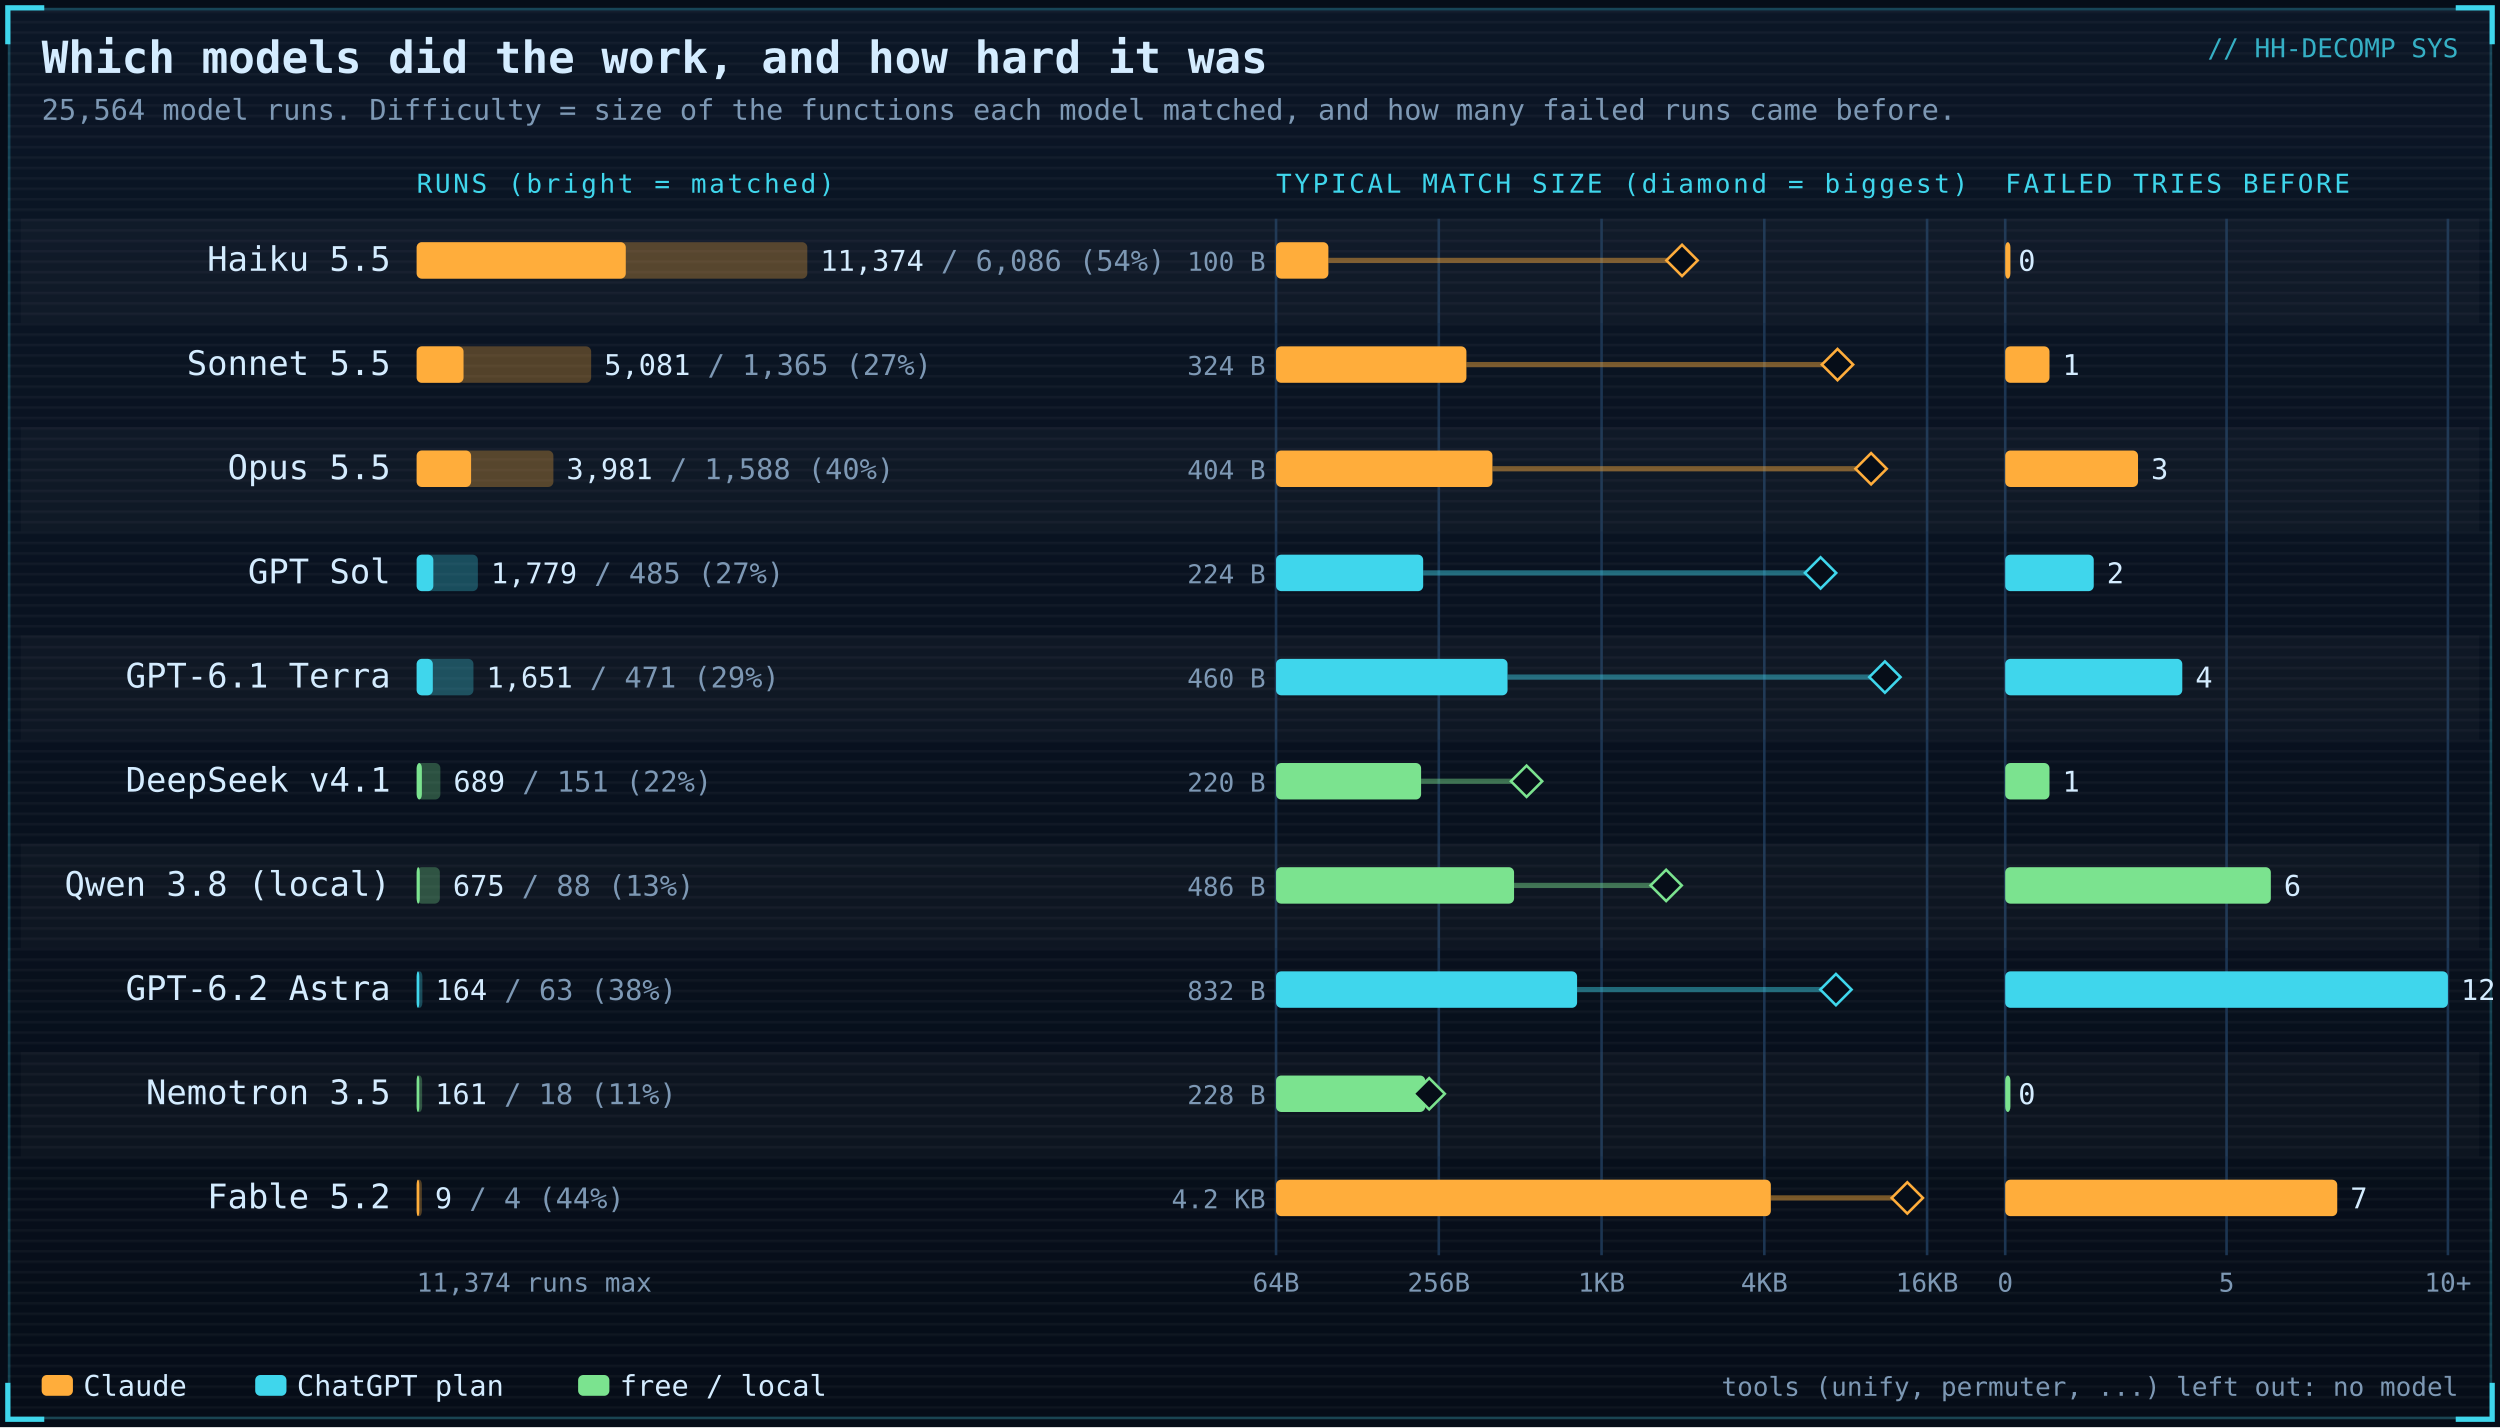
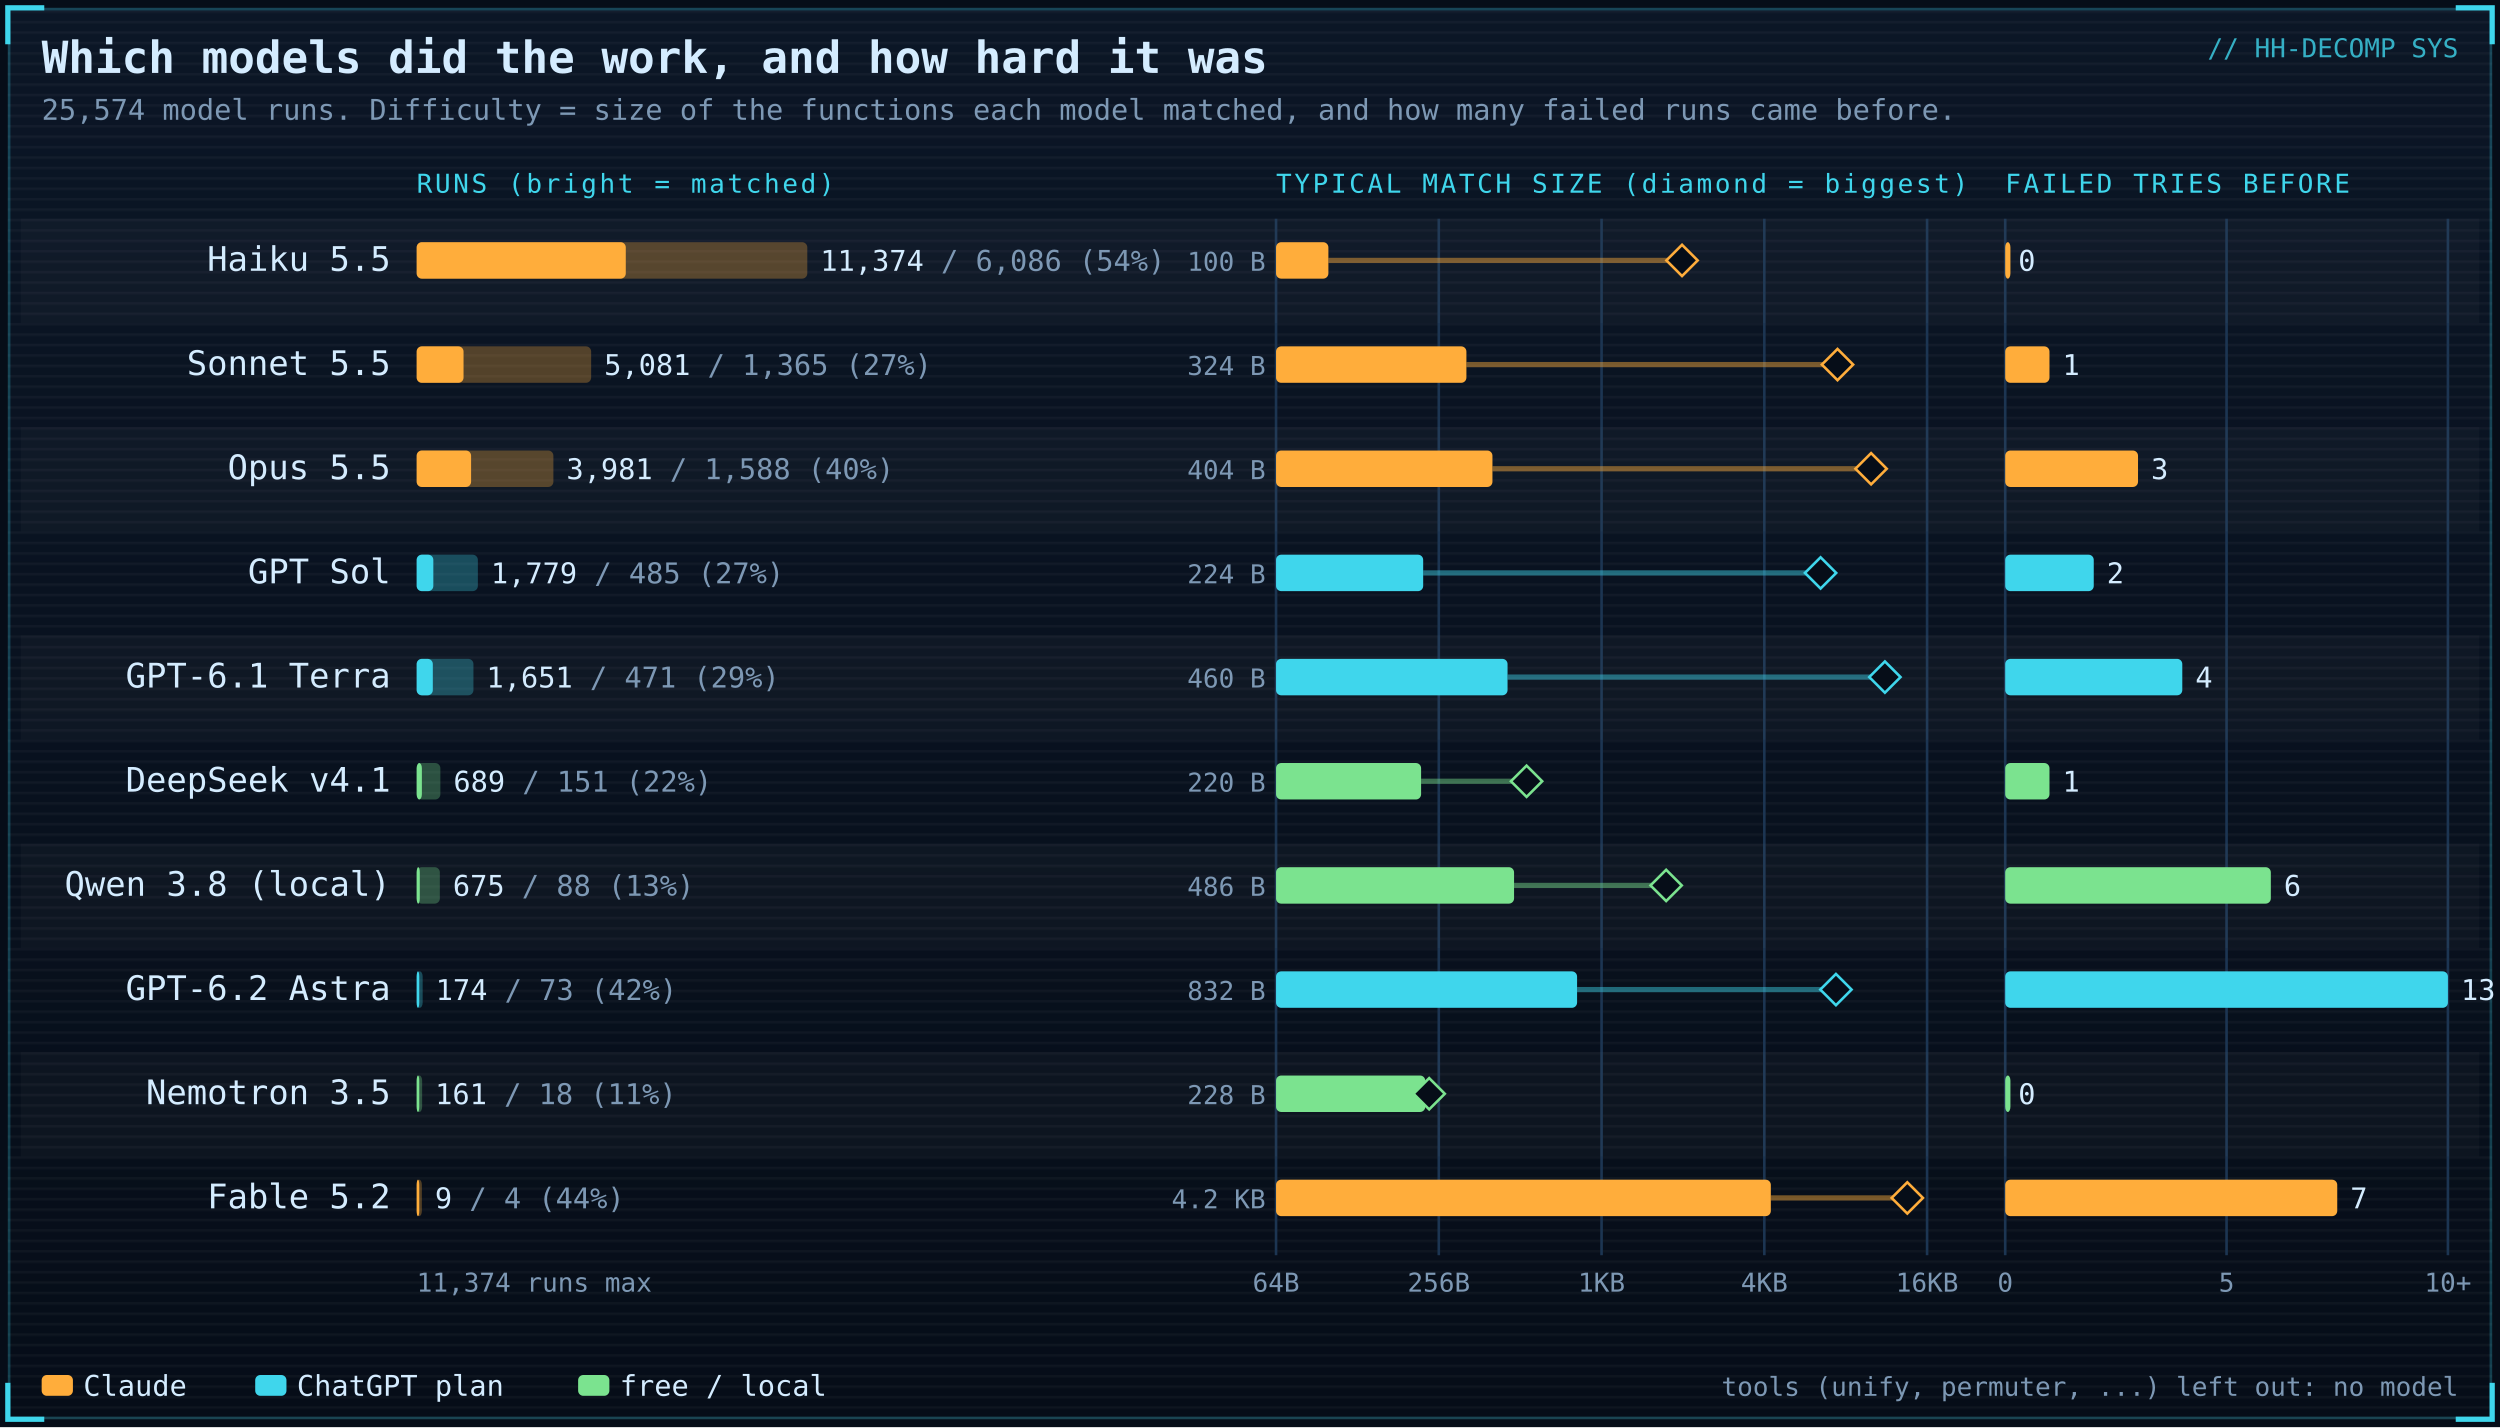
<svg xmlns="http://www.w3.org/2000/svg" viewBox="0 0 960 548" width="960" height="548" font-family="'Share Tech Mono','Eurostile','Bank Gothic',Consolas,'DejaVu Sans Mono',monospace" role="img" aria-label="Which models did the work, and how hard it was">
  <defs>
    <pattern id="scan" width="4" height="4" patternUnits="userSpaceOnUse">
      <rect width="4" height="1" fill="#ffffff" opacity="0.035" />
    </pattern>
    <linearGradient id="panel" x1="0" y1="0" x2="0" y2="1">
      <stop offset="0" stop-color="#0b1626" />
      <stop offset="1" stop-color="#060d18" />
    </linearGradient>
  </defs>
  <rect width="100%" height="100%" fill="#060d18" />
  <rect x="3" y="3" width="954" height="542" fill="url(#panel)" />
  <rect x="3" y="3" width="954" height="542" fill="url(#scan)" />
  <rect x="3.5" y="3.5" width="953" height="541" fill="none" stroke="#3fd6ec" stroke-opacity="0.25" />
  <path d="M3,17 V3 H17" fill="none" stroke="#3fd6ec" stroke-width="2" />
  <path d="M943,3 H957 V17" fill="none" stroke="#3fd6ec" stroke-width="2" />
  <path d="M3,531 V545 H17" fill="none" stroke="#3fd6ec" stroke-width="2" />
  <path d="M943,545 H957 V531" fill="none" stroke="#3fd6ec" stroke-width="2" />
  <text x="944" y="22" font-size="10" fill="#3fd6ec" text-anchor="end" opacity="0.8">// HH-DECOMP SYS</text>
  <text x="16" y="28" font-size="17" font-weight="600" fill="#d4ecff">Which models did the work, and how hard it was</text>
-   <text x="16" y="46" font-size="11" fill="#7d98b4">25,564 model runs. Difficulty = size of the functions each model matched, and how many failed runs came before.</text>
+   <text x="16" y="46" font-size="11" fill="#7d98b4">25,574 model runs. Difficulty = size of the functions each model matched, and how many failed runs came before.</text>
  <text x="160" y="74" font-size="10" fill="#3fd6ec" letter-spacing="1">RUNS  (bright = matched)</text>
  <text x="490" y="74" font-size="10" fill="#3fd6ec" letter-spacing="1">TYPICAL MATCH SIZE  (diamond = biggest)</text>
  <text x="770" y="74" font-size="10" fill="#3fd6ec" letter-spacing="1">FAILED TRIES BEFORE</text>
  <line x1="490.0" y1="84" x2="490.0" y2="482" stroke="#1c3552" />
  <text x="490.0" y="496" font-size="10" fill="#7d98b4" text-anchor="middle">64B</text>
  <line x1="552.5" y1="84" x2="552.5" y2="482" stroke="#1c3552" />
  <text x="552.5" y="496" font-size="10" fill="#7d98b4" text-anchor="middle">256B</text>
  <line x1="615.0" y1="84" x2="615.0" y2="482" stroke="#1c3552" />
  <text x="615.0" y="496" font-size="10" fill="#7d98b4" text-anchor="middle">1KB</text>
  <line x1="677.5" y1="84" x2="677.5" y2="482" stroke="#1c3552" />
  <text x="677.5" y="496" font-size="10" fill="#7d98b4" text-anchor="middle">4KB</text>
  <line x1="740.0" y1="84" x2="740.0" y2="482" stroke="#1c3552" />
  <text x="740.0" y="496" font-size="10" fill="#7d98b4" text-anchor="middle">16KB</text>
  <line x1="770.0" y1="84" x2="770.0" y2="482" stroke="#1c3552" />
  <text x="770.0" y="496" font-size="10" fill="#7d98b4" text-anchor="middle">0</text>
  <line x1="855.0" y1="84" x2="855.0" y2="482" stroke="#1c3552" />
  <text x="855.0" y="496" font-size="10" fill="#7d98b4" text-anchor="middle">5</text>
  <line x1="940.0" y1="84" x2="940.0" y2="482" stroke="#1c3552" />
  <text x="940.0" y="496" font-size="10" fill="#7d98b4" text-anchor="middle">10+</text>
  <text x="160" y="496" font-size="10" fill="#7d98b4">11,374 runs max</text>
  <rect x="8" y="84" width="944" height="40" fill="#ffffff" opacity="0.025" />
  <text x="150" y="104" font-size="13" fill="#d4ecff" text-anchor="end">Haiku 5.5</text>
  <rect x="160" y="93" width="150.0" height="14" rx="2" fill="#ffad3b" opacity="0.3" />
  <rect x="160" y="93" width="80.3" height="14" rx="2" fill="#ffad3b" />
  <text x="315.0" y="104" font-size="11" fill="#d4ecff">11,374 <tspan fill="#7d98b4">/ 6,086 (54%)</tspan>
  </text>
  <line x1="510.1" y1="100" x2="645.9" y2="100" stroke="#ffad3b" stroke-opacity="0.45" stroke-width="2" />
  <rect x="490" y="93" width="20.1" height="14" rx="2" fill="#ffad3b" />
  <path d="M645.9,94 l6,6 l-6,6 l-6,-6 z" fill="#060d18" stroke="#ffad3b" />
  <text x="486" y="104" font-size="10" fill="#7d98b4" text-anchor="end">100 B</text>
  <rect x="770" y="93" width="2.0" height="14" rx="2" fill="#ffad3b" />
  <text x="775.0" y="104" font-size="11" fill="#d4ecff">0</text>
  <text x="150" y="144" font-size="13" fill="#d4ecff" text-anchor="end">Sonnet 5.5</text>
  <rect x="160" y="133" width="67.0" height="14" rx="2" fill="#ffad3b" opacity="0.3" />
  <rect x="160" y="133" width="18.0" height="14" rx="2" fill="#ffad3b" />
  <text x="232.0" y="144" font-size="11" fill="#d4ecff">5,081 <tspan fill="#7d98b4">/ 1,365 (27%)</tspan>
  </text>
  <line x1="563.1" y1="140" x2="705.6" y2="140" stroke="#ffad3b" stroke-opacity="0.45" stroke-width="2" />
  <rect x="490" y="133" width="73.1" height="14" rx="2" fill="#ffad3b" />
  <path d="M705.6,134 l6,6 l-6,6 l-6,-6 z" fill="#060d18" stroke="#ffad3b" />
  <text x="486" y="144" font-size="10" fill="#7d98b4" text-anchor="end">324 B</text>
  <rect x="770" y="133" width="17.0" height="14" rx="2" fill="#ffad3b" />
  <text x="792.0" y="144" font-size="11" fill="#d4ecff">1</text>
  <rect x="8" y="164" width="944" height="40" fill="#ffffff" opacity="0.025" />
  <text x="150" y="184" font-size="13" fill="#d4ecff" text-anchor="end">Opus 5.5</text>
  <rect x="160" y="173" width="52.5" height="14" rx="2" fill="#ffad3b" opacity="0.3" />
  <rect x="160" y="173" width="20.9" height="14" rx="2" fill="#ffad3b" />
  <text x="217.5" y="184" font-size="11" fill="#d4ecff">3,981 <tspan fill="#7d98b4">/ 1,588 (40%)</tspan>
  </text>
  <line x1="573.1" y1="180" x2="718.5" y2="180" stroke="#ffad3b" stroke-opacity="0.45" stroke-width="2" />
  <rect x="490" y="173" width="83.1" height="14" rx="2" fill="#ffad3b" />
  <path d="M718.5,174 l6,6 l-6,6 l-6,-6 z" fill="#060d18" stroke="#ffad3b" />
  <text x="486" y="184" font-size="10" fill="#7d98b4" text-anchor="end">404 B</text>
  <rect x="770" y="173" width="51.0" height="14" rx="2" fill="#ffad3b" />
  <text x="826.0" y="184" font-size="11" fill="#d4ecff">3</text>
  <text x="150" y="224" font-size="13" fill="#d4ecff" text-anchor="end">GPT Sol</text>
  <rect x="160" y="213" width="23.5" height="14" rx="2" fill="#3fd6ec" opacity="0.3" />
  <rect x="160" y="213" width="6.4" height="14" rx="2" fill="#3fd6ec" />
  <text x="188.5" y="224" font-size="11" fill="#d4ecff">1,779 <tspan fill="#7d98b4">/ 485 (27%)</tspan>
  </text>
  <line x1="546.5" y1="220" x2="699.1" y2="220" stroke="#3fd6ec" stroke-opacity="0.45" stroke-width="2" />
  <rect x="490" y="213" width="56.5" height="14" rx="2" fill="#3fd6ec" />
  <path d="M699.1,214 l6,6 l-6,6 l-6,-6 z" fill="#060d18" stroke="#3fd6ec" />
  <text x="486" y="224" font-size="10" fill="#7d98b4" text-anchor="end">224 B</text>
  <rect x="770" y="213" width="34.0" height="14" rx="2" fill="#3fd6ec" />
  <text x="809.0" y="224" font-size="11" fill="#d4ecff">2</text>
  <rect x="8" y="244" width="944" height="40" fill="#ffffff" opacity="0.025" />
  <text x="150" y="264" font-size="13" fill="#d4ecff" text-anchor="end">GPT-6.1 Terra</text>
  <rect x="160" y="253" width="21.8" height="14" rx="2" fill="#3fd6ec" opacity="0.3" />
  <rect x="160" y="253" width="6.2" height="14" rx="2" fill="#3fd6ec" />
  <text x="186.8" y="264" font-size="11" fill="#d4ecff">1,651 <tspan fill="#7d98b4">/ 471 (29%)</tspan>
  </text>
  <line x1="578.9" y1="260" x2="723.8" y2="260" stroke="#3fd6ec" stroke-opacity="0.45" stroke-width="2" />
  <rect x="490" y="253" width="88.9" height="14" rx="2" fill="#3fd6ec" />
  <path d="M723.8,254 l6,6 l-6,6 l-6,-6 z" fill="#060d18" stroke="#3fd6ec" />
  <text x="486" y="264" font-size="10" fill="#7d98b4" text-anchor="end">460 B</text>
  <rect x="770" y="253" width="68.0" height="14" rx="2" fill="#3fd6ec" />
  <text x="843.0" y="264" font-size="11" fill="#d4ecff">4</text>
  <text x="150" y="304" font-size="13" fill="#d4ecff" text-anchor="end">DeepSeek v4.1</text>
  <rect x="160" y="293" width="9.1" height="14" rx="2" fill="#7be38f" opacity="0.3" />
  <rect x="160" y="293" width="2.0" height="14" rx="2" fill="#7be38f" />
  <text x="174.1" y="304" font-size="11" fill="#d4ecff">689 <tspan fill="#7d98b4">/ 151 (22%)</tspan>
  </text>
  <line x1="545.7" y1="300" x2="586.2" y2="300" stroke="#7be38f" stroke-opacity="0.45" stroke-width="2" />
  <rect x="490" y="293" width="55.7" height="14" rx="2" fill="#7be38f" />
  <path d="M586.2,294 l6,6 l-6,6 l-6,-6 z" fill="#060d18" stroke="#7be38f" />
  <text x="486" y="304" font-size="10" fill="#7d98b4" text-anchor="end">220 B</text>
  <rect x="770" y="293" width="17.0" height="14" rx="2" fill="#7be38f" />
  <text x="792.0" y="304" font-size="11" fill="#d4ecff">1</text>
  <rect x="8" y="324" width="944" height="40" fill="#ffffff" opacity="0.025" />
  <text x="150" y="344" font-size="13" fill="#d4ecff" text-anchor="end">Qwen 3.8 (local)</text>
  <rect x="160" y="333" width="8.9" height="14" rx="2" fill="#7be38f" opacity="0.3" />
  <rect x="160" y="333" width="1.2" height="14" rx="2" fill="#7be38f" />
  <text x="173.9" y="344" font-size="11" fill="#d4ecff">675 <tspan fill="#7d98b4">/ 88 (13%)</tspan>
  </text>
  <line x1="581.4" y1="340" x2="639.8" y2="340" stroke="#7be38f" stroke-opacity="0.45" stroke-width="2" />
  <rect x="490" y="333" width="91.4" height="14" rx="2" fill="#7be38f" />
  <path d="M639.8,334 l6,6 l-6,6 l-6,-6 z" fill="#060d18" stroke="#7be38f" />
  <text x="486" y="344" font-size="10" fill="#7d98b4" text-anchor="end">486 B</text>
  <rect x="770" y="333" width="102.0" height="14" rx="2" fill="#7be38f" />
  <text x="877.0" y="344" font-size="11" fill="#d4ecff">6</text>
  <text x="150" y="384" font-size="13" fill="#d4ecff" text-anchor="end">GPT-6.2 Astra</text>
-   <rect x="160" y="373" width="2.2" height="14" rx="2" fill="#3fd6ec" opacity="0.3" />
+   <rect x="160" y="373" width="2.3" height="14" rx="2" fill="#3fd6ec" opacity="0.3" />
  <rect x="160" y="373" width="1.0" height="14" rx="2" fill="#3fd6ec" />
-   <text x="167.2" y="384" font-size="11" fill="#d4ecff">164 <tspan fill="#7d98b4">/ 63 (38%)</tspan>
+   <text x="167.3" y="384" font-size="11" fill="#d4ecff">174 <tspan fill="#7d98b4">/ 73 (42%)</tspan>
  </text>
  <line x1="605.6" y1="380" x2="705.0" y2="380" stroke="#3fd6ec" stroke-opacity="0.45" stroke-width="2" />
  <rect x="490" y="373" width="115.6" height="14" rx="2" fill="#3fd6ec" />
  <path d="M705.0,374 l6,6 l-6,6 l-6,-6 z" fill="#060d18" stroke="#3fd6ec" />
  <text x="486" y="384" font-size="10" fill="#7d98b4" text-anchor="end">832 B</text>
  <rect x="770" y="373" width="170.0" height="14" rx="2" fill="#3fd6ec" />
-   <text x="945.0" y="384" font-size="11" fill="#d4ecff">12</text>
+   <text x="945.0" y="384" font-size="11" fill="#d4ecff">13</text>
  <rect x="8" y="404" width="944" height="40" fill="#ffffff" opacity="0.025" />
  <text x="150" y="424" font-size="13" fill="#d4ecff" text-anchor="end">Nemotron 3.5</text>
  <rect x="160" y="413" width="2.1" height="14" rx="2" fill="#7be38f" opacity="0.3" />
  <rect x="160" y="413" width="1.0" height="14" rx="2" fill="#7be38f" />
  <text x="167.1" y="424" font-size="11" fill="#d4ecff">161 <tspan fill="#7d98b4">/ 18 (11%)</tspan>
  </text>
  <line x1="547.3" y1="420" x2="548.8" y2="420" stroke="#7be38f" stroke-opacity="0.45" stroke-width="2" />
  <rect x="490" y="413" width="57.3" height="14" rx="2" fill="#7be38f" />
  <path d="M548.8,414 l6,6 l-6,6 l-6,-6 z" fill="#060d18" stroke="#7be38f" />
  <text x="486" y="424" font-size="10" fill="#7d98b4" text-anchor="end">228 B</text>
  <rect x="770" y="413" width="2.0" height="14" rx="2" fill="#7be38f" />
  <text x="775.0" y="424" font-size="11" fill="#d4ecff">0</text>
  <text x="150" y="464" font-size="13" fill="#d4ecff" text-anchor="end">Fable 5.2</text>
  <rect x="160" y="453" width="2.0" height="14" rx="2" fill="#ffad3b" opacity="0.3" />
  <rect x="160" y="453" width="1.0" height="14" rx="2" fill="#ffad3b" />
  <text x="167.0" y="464" font-size="11" fill="#d4ecff">9 <tspan fill="#7d98b4">/ 4 (44%)</tspan>
  </text>
  <line x1="680.0" y1="460" x2="732.4" y2="460" stroke="#ffad3b" stroke-opacity="0.45" stroke-width="2" />
  <rect x="490" y="453" width="190.0" height="14" rx="2" fill="#ffad3b" />
  <path d="M732.4,454 l6,6 l-6,6 l-6,-6 z" fill="#060d18" stroke="#ffad3b" />
  <text x="486" y="464" font-size="10" fill="#7d98b4" text-anchor="end">4.2 KB</text>
  <rect x="770" y="453" width="127.5" height="14" rx="2" fill="#ffad3b" />
  <text x="902.5" y="464" font-size="11" fill="#d4ecff">7</text>
  <rect x="16" y="528" width="12" height="8" rx="2" fill="#ffad3b" />
  <text x="32" y="536" font-size="11" fill="#d4ecff">Claude</text>
  <rect x="98" y="528" width="12" height="8" rx="2" fill="#3fd6ec" />
  <text x="114" y="536" font-size="11" fill="#d4ecff">ChatGPT plan</text>
  <rect x="222" y="528" width="12" height="8" rx="2" fill="#7be38f" />
  <text x="238" y="536" font-size="11" fill="#d4ecff">free / local</text>
  <text x="944" y="536" font-size="10" fill="#7d98b4" text-anchor="end">tools (unify, permuter, ...) left out: no model</text>
</svg>
